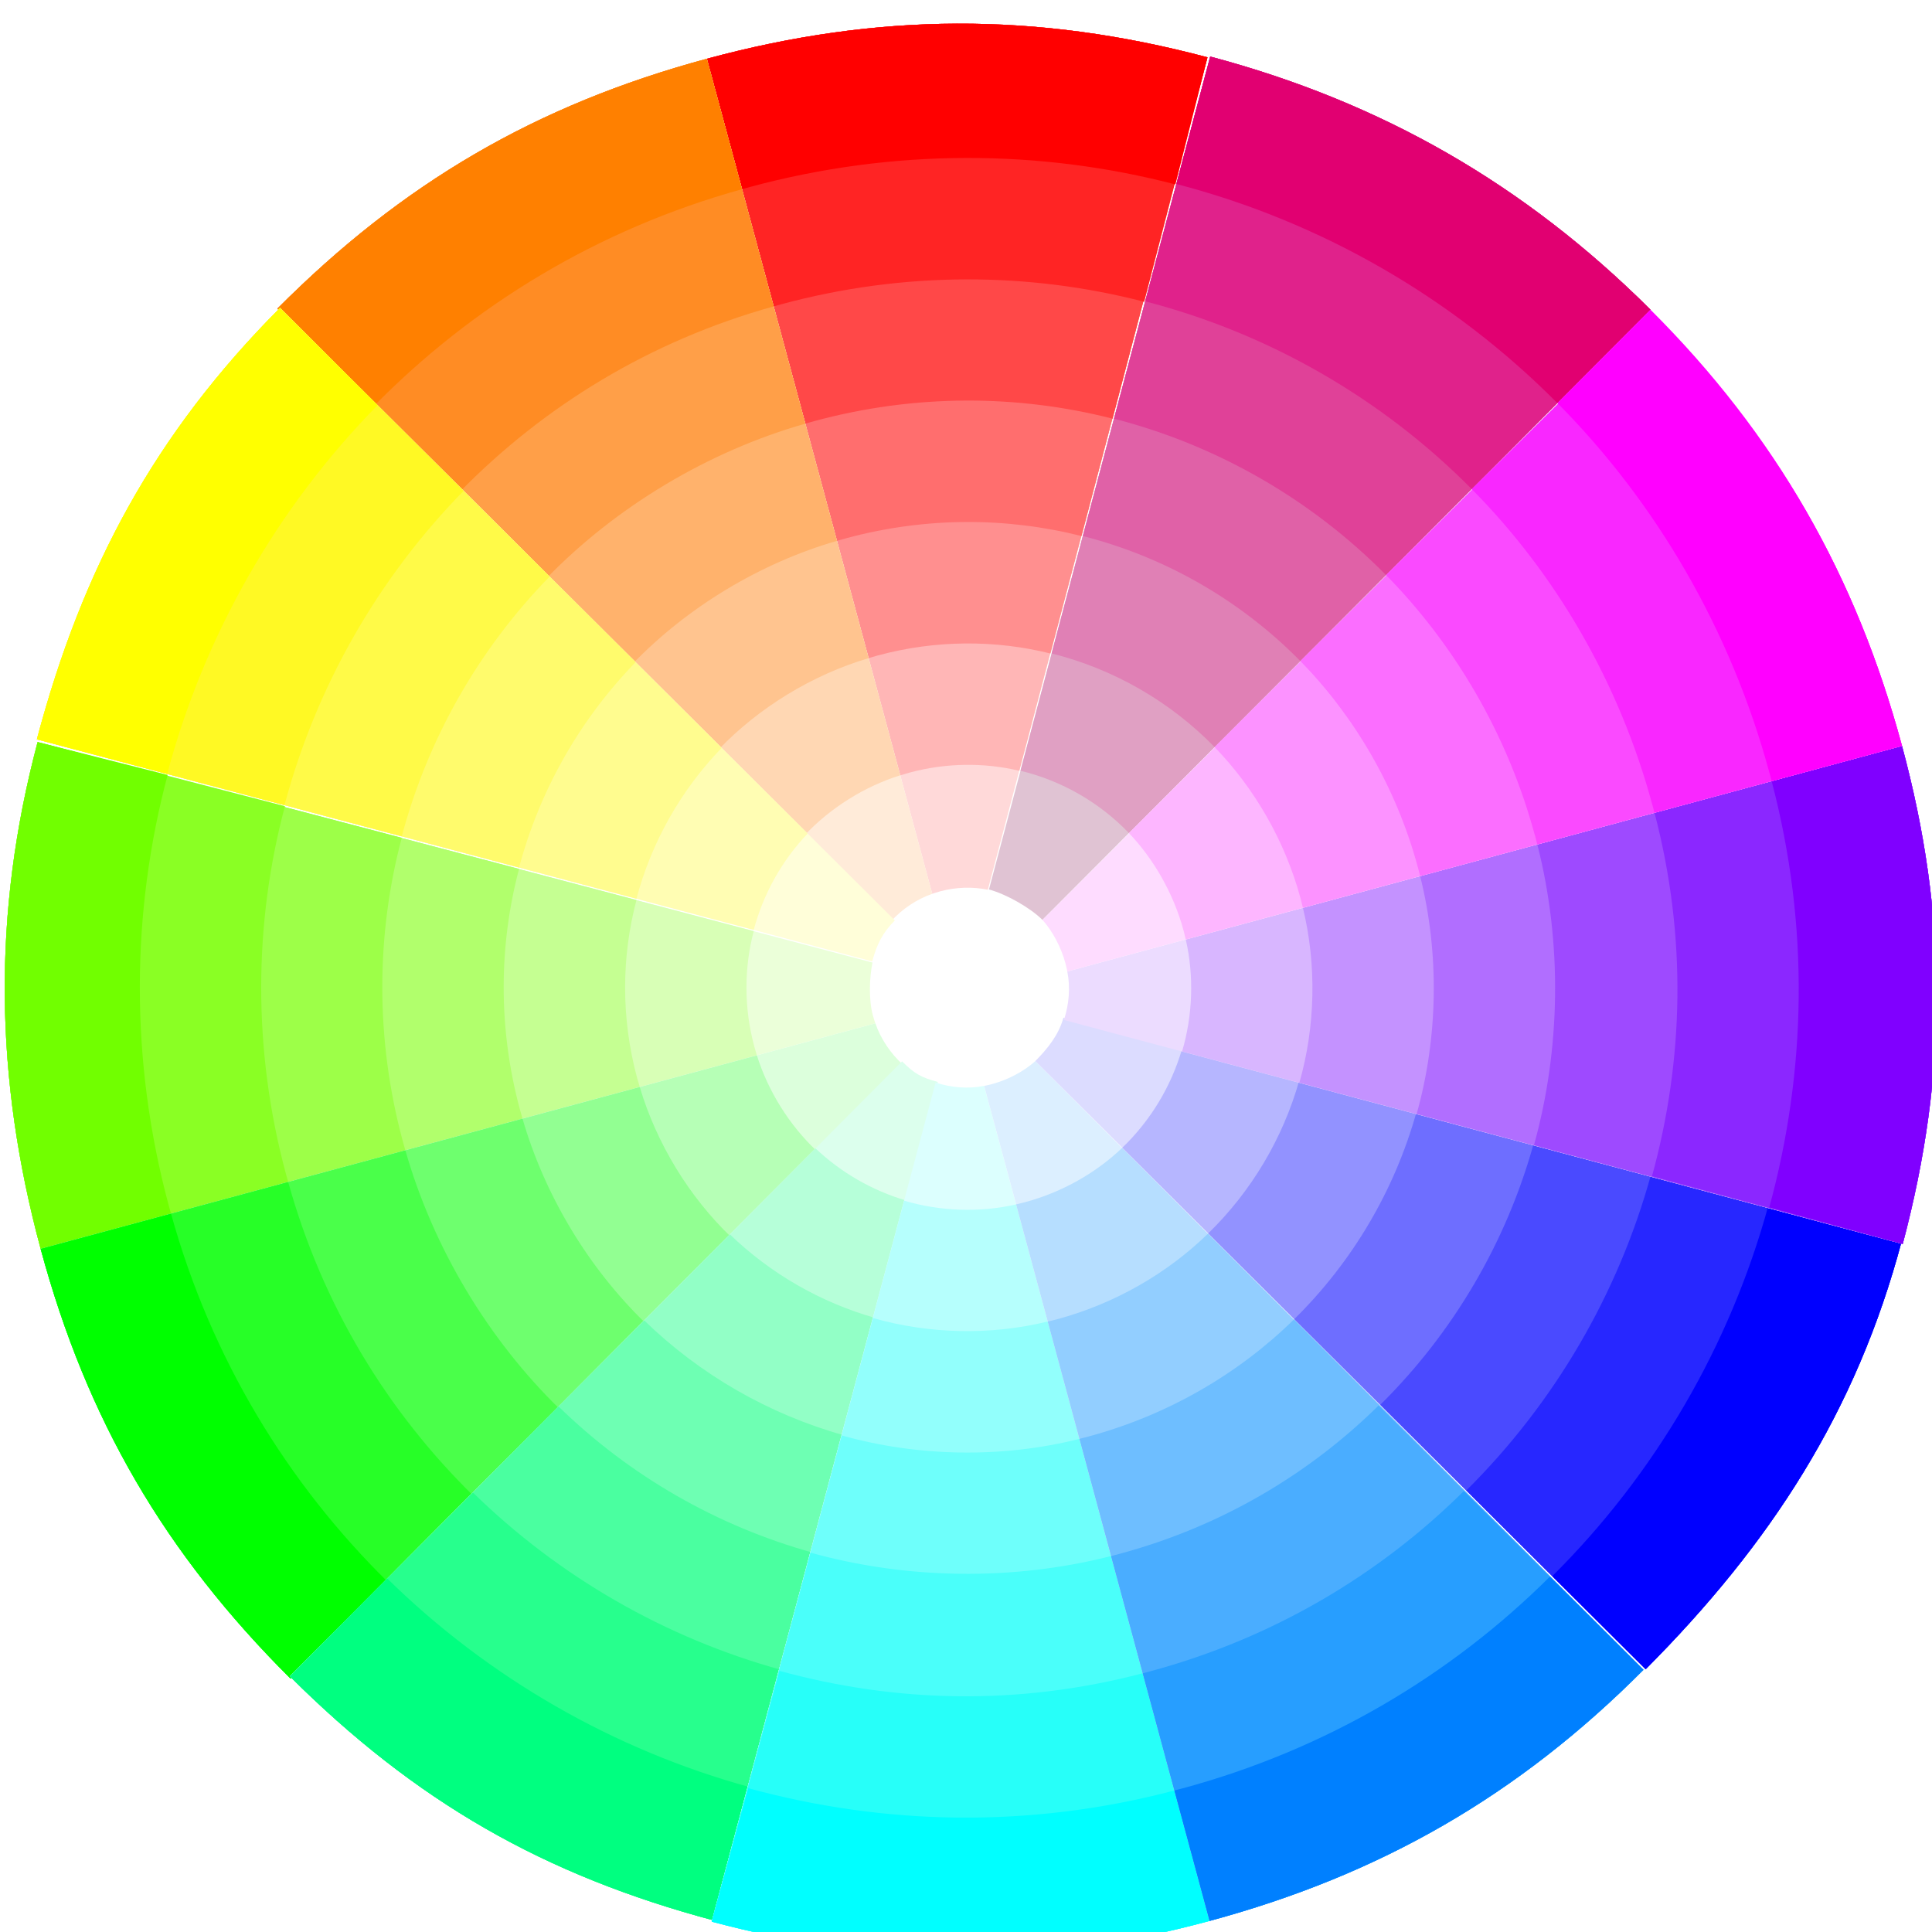
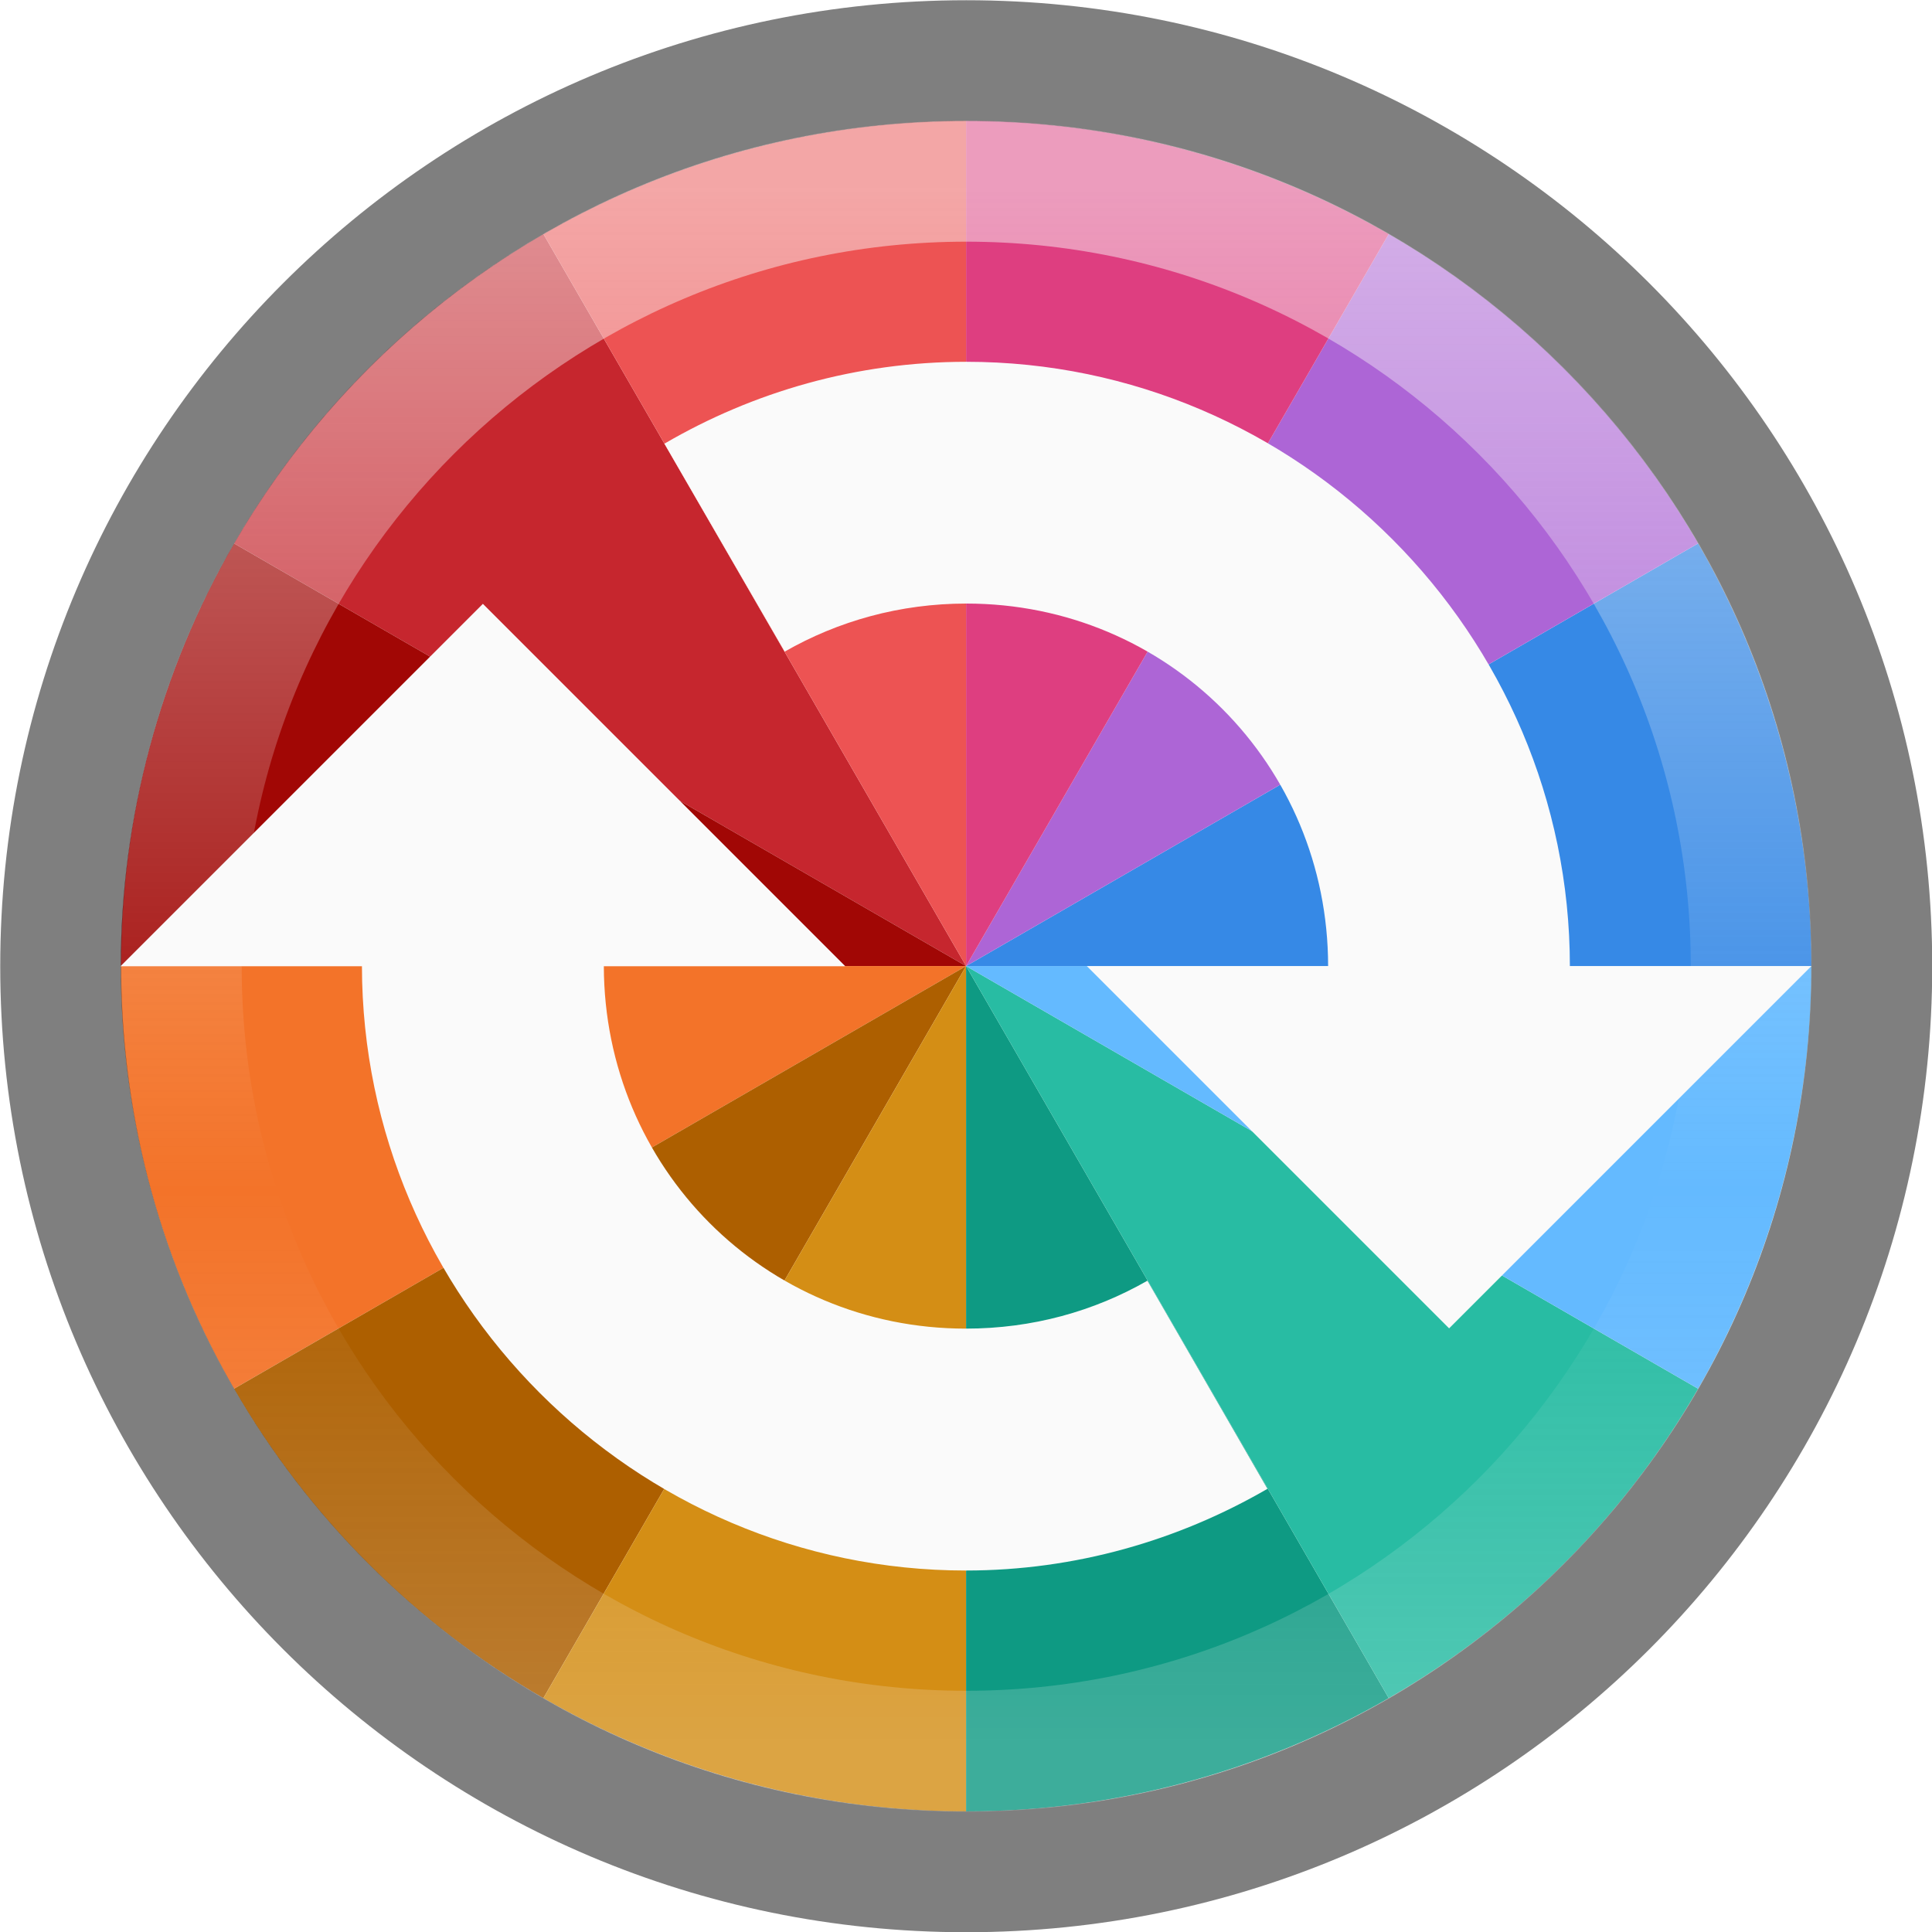
- <svg xmlns="http://www.w3.org/2000/svg" id="Layer_1" enable-background="new 0 0 360 360" xml:space="preserve" viewBox="0 0 16 16" version="1.1" y="0px" x="0px" width="16" height="16">
-   <defs id="defs445" />
-   <g id="g244">
- </g>
-   <g id="g438" transform="matrix(0.04435326,0,0,0.04437236,0.03745163,0.1872844)">
-     <g id="g260">
-       <path d="M 193.8,167.46 307.32,53.57 C 283.863,30.21 257.12,14.843 225.127,6.34 l -41.313,155.45 c 3.15,0.84 7.66,3.37 9.98,5.67 z" fill="#e0c3d3" id="path246" />
-       <path d="M 209.95,151.26 307.317,53.572 C 283.86,30.212 257.117,14.845 225.124,6.342 l -35.43,133.29 c 7.71,1.86 14.76,5.91 20.25,11.63 z" fill="#e0a0c3" id="path248" />
-       <path d="M 225.94,135.21 307.315,53.567 C 283.858,30.207 257.115,14.84 225.122,6.337 l -29.61,111.4 c 11.55,2.89 22.11,8.95 30.42,17.47 z" fill="#e080b5" id="path250" />
-       <path d="m 241.95,119.15 65.369,-65.585 c -23.457,-23.36 -50.2,-38.727 -82.193,-47.23 l -23.784,89.491 c 15.38,3.919 29.46,12.004 40.6,23.324 z" fill="#e061a7" id="path252" />
-       <path d="M 257.95,103.1 307.321,53.567 C 283.864,30.207 257.121,14.84 225.128,6.337 l -17.962,67.589 c 19.22,4.944 36.82,15.052 50.78,29.174 z" fill="#e04198" id="path254" />
-       <path d="M 273.95,87.05 307.323,53.568 C 283.866,30.208 257.123,14.841 225.13,6.338 l -12.142,45.687 c 23.07,5.968 44.18,18.099 60.96,35.025 z" fill="#e0228b" id="path256" />
-       <path d="M 289.94,70.999 307.315,53.568 C 283.858,30.208 257.115,14.84 225.122,6.337 l -6.321,23.784 c 26.91,6.994 51.54,21.148 71.13,40.878 z" fill="#e10071" id="path258" />
-     </g>
-     <g id="g276">
-       <path d="m 174.73,162.13 c 2.934,-0.792 6.094,-0.876 8.876,-0.292 l 41,-155.36 c -31.994,-8.502 -61.625,-8.332 -93.483,0.274 l 42.101,155.85 c -0.01,-0.02 1.13,-0.37 1.5,-0.47 z" fill="#ffd9d9" id="path262" />
-       <path d="m 168.93,139.99 c 6.926,-1.871 14.036,-1.906 20.556,-0.349 l 35.12,-133.16 c -31.994,-8.502 -61.625,-8.332 -93.483,0.274 l 36.127,133.73 c 0.95,-0.27 1.19,-0.36 1.67,-0.49 z" fill="#ffb6b6" id="path264" />
-       <path d="m 163.03,118.12 c 10.904,-2.946 22.03,-2.917 32.267,-0.373 l 29.31,-111.27 c -31.994,-8.502 -61.625,-8.332 -93.483,0.274 l 30.218,111.86 c 0.96,-0.27 1.19,-0.36 1.68,-0.49 z" fill="#ff8f8f" id="path266" />
-       <path d="m 157.12,96.243 c 14.884,-4.021 30.029,-3.944 43.982,-0.413 L 224.612,6.476 C 192.618,-2.026 162.987,-1.856 131.129,6.75 l 24.304,89.968 c 0.96,-0.268 1.2,-0.344 1.69,-0.475 z" fill="#ff6e6e" id="path268" />
-       <path d="m 151.21,74.369 c 18.863,-5.096 38.024,-4.964 55.695,-0.446 L 224.615,6.476 C 192.621,-2.026 162.99,-1.856 131.132,6.75 l 18.395,68.094 c 0.96,-0.267 1.2,-0.344 1.69,-0.475 z" fill="#ff4848" id="path270" />
-       <path d="m 145.06,52.56 c 22.919,-6.191 46.298,-6.016 67.745,-0.456 L 224.615,6.476 C 192.621,-2.026 162.99,-1.856 131.132,6.75 l 12.484,46.214 c 0.97,-0.263 1.13,-0.317 1.45,-0.404 z" fill="#ff2424" id="path272" />
-       <path d="m 139.15,30.685 c 26.906,-7.269 54.312,-7.036 79.48,-0.483 L 224.608,6.476 C 192.614,-2.026 162.983,-1.856 131.125,6.75 l 6.575,24.34 c 0.97,-0.262 1.13,-0.318 1.45,-0.405 z" fill="#ff0000" id="path274" />
-     </g>
-     <g id="g292">
-       <path d="M 173.23,162.6 131.13,6.75 C 99.272,15.356 74.306,29.935 50.945,53.39 l 114.57,114.36 c 2.08,-2.33 4.86,-4.17 7.71,-5.15 z" fill="#ffebd9" id="path278" />
-       <path d="M 167.25,140.48 131.13,6.75 C 99.272,15.356 74.306,29.935 50.945,53.39 l 98.442,98.288 c 4.77,-5.09 11.17,-9.11 17.86,-11.2 z" fill="#ffd7b3" id="path280" />
-       <path d="M 161.34,118.61 131.13,6.75 C 99.272,15.356 74.306,29.935 50.945,53.39 l 82.386,82.283 c 7.49,-7.82 17.47,-13.93 28.01,-17.06 z" fill="#ffc48f" id="path282" />
-       <path d="M 155.43,96.719 131.13,6.75 C 99.272,15.356 74.306,29.935 50.945,53.39 l 66.336,66.282 c 10.2,-10.55 23.74,-18.78 38.15,-22.951 z" fill="#ffb26c" id="path284" />
-       <path d="M 149.52,74.845 131.13,6.75 C 99.272,15.356 74.306,29.935 50.945,53.39 l 50.287,50.283 c 12.91,-13.273 30.02,-23.612 48.29,-28.825 z" fill="#ff9f48" id="path286" />
-       <path d="M 143.61,52.964 131.13,6.75 C 99.272,15.356 74.306,29.935 50.945,53.39 l 34.05,34.204 C 100.7,71.566 120.49,59.396 143.61,52.964 Z" fill="#ff8c24" id="path288" />
-       <path d="M 137.7,31.091 131.125,6.751 C 99.267,15.357 74.301,29.936 50.94,53.391 L 68.93,71.607 C 87.365,52.845 110.725,38.566 137.705,31.091 Z" fill="#ff8000" id="path290" />
-     </g>
-     <g id="g308">
-       <path d="M 166.24,167.56 51.42,53.26 C 28.06,76.717 14.536,101.774 6.034,133.767 l 155.98,41.453 c 0.85,-3.15 1.92,-5.35 4.23,-7.66 z" fill="#fffed9" id="path294" />
-       <path d="M 149.96,151.35 51.425,53.26 C 28.065,76.717 14.541,101.774 6.039,133.767 l 133.85,35.573 c 1.8,-6.74 5.26,-12.94 10.07,-17.99 z" fill="#fffdb3" id="path296" />
-       <path d="M 133.9,135.37 51.425,53.26 C 28.065,76.717 14.541,101.774 6.039,133.767 l 111.95,29.753 c 2.82,-10.58 8.31,-20.29 15.91,-28.15 z" fill="#fffc8f" id="path298" />
-       <path d="M 117.84,119.37 51.425,53.26 C 28.065,76.717 14.541,101.774 6.039,133.767 l 90.037,23.929 c 3.845,-14.42 11.364,-27.64 21.764,-38.33 z" fill="#fffb6c" id="path300" />
-       <path d="M 101.78,103.39 51.425,53.26 C 28.065,76.717 14.541,101.774 6.039,133.767 l 68.136,18.108 c 4.869,-18.26 14.403,-34.99 27.605,-48.49 z" fill="#fffa48" id="path302" />
-       <path d="M 85.716,87.398 51.425,53.26 C 28.065,76.717 14.541,101.774 6.039,133.767 l 46.235,12.288 c 5.893,-22.09 17.445,-42.34 33.442,-58.662 z" fill="#fff924" id="path304" />
-       <path d="M 69.657,71.411 51.425,53.26 C 28.065,76.717 14.541,101.774 6.039,133.767 l 24.334,6.468 C 37.29,114.305 50.861,90.541 69.657,71.406 Z" fill="#ffff00" id="path306" />
-     </g>
-     <g id="g324">
-       <path d="m 162.13,185.27 c -0.792,-2.934 -0.647,-7.06 -0.061,-9.842 L 6.179,134.278 c -8.503,31.994 -8.034,62.733 0.572,94.591 l 155.85,-42.1 c -0.02,0.01 -0.37,-1.13 -0.47,-1.5 z" fill="#ebffd9" id="path310" />
-       <path d="m 139.99,191.07 c -1.963,-7.268 -1.891,-14.725 -0.095,-21.517 L 6.175,134.283 c -8.503,31.994 -8.034,62.733 0.572,94.591 l 133.73,-36.127 c -0.27,-0.96 -0.36,-1.19 -0.49,-1.67 z" fill="#d8ffb6" id="path312" />
-       <path d="m 118.12,196.98 c -3.039,-11.249 -2.905,-22.722 -0.121,-33.231 L 6.179,134.279 c -8.503,31.994 -8.034,62.733 0.572,94.591 l 111.86,-30.218 c -0.27,-0.96 -0.36,-1.19 -0.49,-1.67 z" fill="#c5ff92" id="path314" />
-       <path d="M 96.244,202.89 C 92.13,187.662 92.302,172.165 96.075,157.941 L 6.178,134.281 c -8.503,31.994 -8.034,62.733 0.572,94.591 l 89.968,-24.304 c -0.268,-0.97 -0.343,-1.2 -0.474,-1.68 z" fill="#b1ff6c" id="path316" />
-       <path d="M 74.371,208.8 C 69.182,189.592 69.409,170.076 74.17,152.134 L 6.178,134.284 c -8.503,31.994 -8.034,62.733 0.572,94.591 L 74.844,210.48 c -0.267,-0.96 -0.343,-1.2 -0.473,-1.68 z" fill="#9dff48" id="path318" />
-       <path d="m 52.563,214.95 c -6.285,-23.265 -6.011,-46.996 -0.205,-68.714 l -46.18,-11.96 c -8.503,31.994 -8.034,62.733 0.572,94.591 l 46.214,-12.484 c -0.263,-0.97 -0.315,-1.12 -0.401,-1.44 z" fill="#8aff24" id="path320" />
-       <path d="m 30.688,220.86 c -7.362,-27.251 -7.029,-55.011 -0.229,-80.452 l -24.28,-6.125 c -8.503,31.994 -8.034,62.733 0.572,94.591 l 24.34,-6.575 c -0.264,-0.97 -0.317,-1.12 -0.403,-1.44 z" fill="#71ff00" id="path322" />
-     </g>
-     <g id="g340">
-       <path d="M 162.6,186.77 6.75,228.87 c 8.606,31.857 23.185,56.824 46.641,80.185 l 114.36,-114.57 c -2.33,-2.09 -4.17,-4.87 -5.15,-7.72 z" fill="#dcffdc" id="path326" />
-       <path d="M 140.48,192.75 6.75,228.87 c 8.606,31.857 23.185,56.824 46.641,80.185 l 98.286,-98.442 c -5.1,-4.78 -9.11,-11.18 -11.2,-17.87 z" fill="#b6ffb6" id="path328" />
-       <path d="M 118.61,198.66 6.75,228.87 c 8.606,31.857 23.185,56.824 46.641,80.185 l 82.281,-82.387 c -7.82,-7.49 -13.93,-17.47 -17.06,-28.01 z" fill="#92ff92" id="path330" />
-       <path d="M 96.719,204.57 6.75,228.87 c 8.606,31.857 23.185,56.824 46.641,80.185 l 66.28,-66.336 c -10.55,-10.2 -18.78,-23.74 -22.951,-38.15 z" fill="#6eff6e" id="path332" />
-       <path d="M 74.845,210.48 6.75,228.87 c 8.606,31.857 23.185,56.824 46.641,80.185 l 50.281,-50.287 c -13.274,-12.92 -23.614,-30.02 -28.825,-48.29 z" fill="#4aff4a" id="path334" />
-       <path d="M 52.964,216.39 6.75,228.87 c 8.606,31.857 23.185,56.824 46.641,80.185 l 34.202,-34.049 c -16.028,-15.71 -28.198,-35.5 -34.629,-58.62 z" fill="#27ff27" id="path336" />
-       <path d="m 31.091,222.3 -24.34,6.575 c 8.606,31.857 23.185,56.824 46.641,80.185 l 18.214,-17.989 c -18.763,-18.43 -33.043,-41.79 -40.515,-68.77 z" fill="#00ff00" id="path338" />
-     </g>
-     <g id="g356">
-       <path d="M 167.59,193.87 53.28,308.65 c 23.455,23.359 47.388,37.112 79.381,45.616 l 41.606,-156.55 c -3.16,-0.85 -4.37,-1.55 -6.68,-3.85 z" fill="#dcffed" id="path342" />
-       <path d="m 151.42,210.11 -98.14,98.54 c 23.455,23.359 47.388,37.112 79.381,45.616 l 35.721,-134.41 c -6.34,-1.86 -12.17,-5.21 -16.96,-9.75 z" fill="#b6ffd9" id="path344" />
-       <path d="m 135.43,226.16 -82.15,82.49 c 23.455,23.359 47.388,37.112 79.381,45.616 l 29.9,-112.51 c -10.18,-2.89 -19.52,-8.26 -27.13,-15.6 z" fill="#92ffc6" id="path346" />
-       <path d="m 119.43,242.22 -66.15,66.43 c 23.456,23.359 47.388,37.112 79.381,45.616 l 24.079,-90.603 c -14.02,-3.92 -26.87,-11.31 -37.31,-21.45 z" fill="#6effb3" id="path348" />
-       <path d="m 103.44,258.28 -50.16,50.37 c 23.455,23.359 47.388,37.112 79.381,45.616 l 18.258,-68.701 c -17.86,-4.95 -34.22,-14.35 -47.48,-27.29 z" fill="#4affa0" id="path350" />
-       <path d="m 87.451,274.34 -34.17,34.31 c 23.455,23.359 47.388,37.112 79.381,45.616 L 145.1,307.465 c -21.69,-5.97 -41.58,-17.4 -57.649,-33.13 z" fill="#27ff8d" id="path352" />
-       <path d="M 71.459,290.39 53.28,308.65 c 23.455,23.359 47.388,37.112 79.381,45.616 l 6.618,-24.9 c -25.53,-6.99 -48.93,-20.44 -67.821,-38.98 z" fill="#00ff80" id="path354" />
-     </g>
-     <g id="g372">
-       <path d="m 173.85,197.82 -41.812,156.61 c 31.993,8.501 61.11,8.47 92.969,-0.136 l -42.101,-155.85 c -2.95,0.59 -6.08,0.35 -9.06,-0.62 z" fill="#dcfffe" id="path358" />
-       <path d="m 167.98,219.87 -35.941,134.56 c 31.993,8.501 61.11,8.47 92.969,-0.136 l -36.127,-133.73 c -6.82,1.57 -14.22,1.29 -20.9,-0.69 z" fill="#b6fffd" id="path360" />
-       <path d="m 162.15,241.77 -30.107,112.65 c 31.993,8.501 61.11,8.47 92.969,-0.136 l -30.219,-111.86 c -10.69,2.62 -22.24,2.33 -32.64,-0.65 z" fill="#92fffc" id="path362" />
-       <path d="m 156.32,263.68 -24.276,90.754 c 31.993,8.501 61.11,8.47 92.969,-0.136 l -24.305,-89.969 c -14.54,3.66 -30.26,3.33 -44.38,-0.64 z" fill="#6efffb" id="path364" />
-       <path d="m 150.49,285.57 -18.446,68.856 c 31.993,8.501 61.11,8.47 92.969,-0.136 l -18.396,-68.095 c -18.41,4.7 -38.28,4.34 -56.12,-0.63 z" fill="#4afffa" id="path366" />
-       <path d="m 144.7,307.61 -12.655,46.815 c 31.993,8.501 61.11,8.47 92.969,-0.136 L 212.53,308.074 c -23.22,6.1 -46.19,5.49 -67.83,-0.45 z" fill="#27fff9" id="path368" />
-       <path d="m 138.88,329.52 -6.839,24.913 c 31.994,8.501 61.11,8.47 92.969,-0.136 l -6.575,-24.341 c -27.08,7.13 -54.2,6.49 -79.56,-0.43 z" fill="#00ffff" id="path370" />
-     </g>
-     <g id="g388">
-       <path d="m 192.47,193.82 c -2.109,1.906 -5.088,3.48 -8.022,4.273 -0.373,0.101 -1.527,0.377 -1.533,0.354 l 42.101,155.85 c 31.857,-8.606 57.647,-23.407 81.009,-46.862 l -113.56,-113.61 z" fill="#dcefff" id="path374" />
-       <path d="m 208.69,210.01 c -4.857,4.652 -11.156,8.255 -18.107,10.133 -0.485,0.131 -0.729,0.176 -1.699,0.42 l 36.127,133.73 c 31.857,-8.606 57.647,-23.407 81.009,-46.862 l -97.33,-97.42 z" fill="#b6deff" id="path376" />
-       <path d="m 224.73,226.01 c -7.572,7.374 -17.307,13.052 -28.233,16.004 -0.486,0.131 -0.732,0.17 -1.701,0.42 l 30.219,111.86 c 31.857,-8.606 57.647,-23.407 81.009,-46.862 l -81.3,-81.42 z" fill="#92ceff" id="path378" />
-       <path d="m 240.78,242.02 c -10.285,10.097 -23.467,17.838 -38.372,21.864 -0.484,0.131 -0.729,0.186 -1.696,0.438 l 24.305,89.969 c 31.857,-8.606 57.647,-23.407 81.009,-46.862 l -65.25,-65.41 z" fill="#6ebeff" id="path380" />
-       <path d="m 208.31,285.76 c -0.485,0.132 -0.731,0.185 -1.698,0.439 l 18.396,68.095 c 31.857,-8.606 57.647,-23.407 81.009,-46.862 l -49.444,-49.336 c -13,12.81 -29.38,22.56 -48.27,27.66 z" fill="#4aadff" id="path382" />
-       <path d="m 213.98,307.7 c -0.324,0.088 -0.49,0.122 -1.456,0.38 l 12.484,46.215 c 31.857,-8.606 57.647,-23.407 81.009,-46.862 l -33.533,-33.371 c -15.72,15.59 -35.58,27.44 -58.5,33.63 z" fill="#279eff" id="path384" />
-       <path d="m 219.89,329.57 c -0.325,0.088 -0.491,0.121 -1.457,0.38 l 6.575,24.341 c 31.857,-8.606 57.647,-23.407 81.009,-46.862 l -17.47,-17.385 c -18.43,18.34 -41.75,32.27 -68.65,39.53 z" fill="#0080ff" id="path386" />
-     </g>
-     <g id="g404">
-       <path d="m 197.71,185.73 c -0.843,3.153 -2.941,5.768 -5.242,8.083 l 113.97,113.5 c 23.359,-23.456 39.325,-47.987 47.829,-79.98 l -156.56,-41.6 z" fill="#dcdcff" id="path390" />
-       <path d="m 219.85,191.62 c -2.041,6.976 -5.889,13.329 -11.148,18.372 l 97.727,97.328 c 23.359,-23.456 39.325,-47.987 47.829,-79.98 l -134.41,-35.72 z" fill="#b6b6ff" id="path392" />
-       <path d="m 241.75,197.44 c -3.064,10.814 -8.936,20.677 -16.995,28.538 l 81.675,81.342 c 23.359,-23.456 39.325,-47.987 47.829,-79.98 l -112.52,-29.9 z" fill="#9292ff" id="path394" />
-       <path d="m 263.66,203.26 c -4.089,14.652 -11.976,28.037 -22.837,38.716 l 65.61,65.343 c 23.359,-23.456 39.325,-47.987 47.829,-79.98 l -90.6,-24.08 z" fill="#6e6eff" id="path396" />
-       <path d="m 285.56,209.08 c -5.112,18.491 -15.019,35.392 -28.682,48.887 l 49.554,49.352 c 23.359,-23.456 39.325,-47.987 47.829,-79.98 l -68.7,-18.26 z" fill="#4a4aff" id="path398" />
-       <path d="m 307.46,214.9 c -6.137,22.329 -18.063,42.745 -34.525,59.06 l 33.496,33.358 c 23.359,-23.456 39.325,-47.987 47.829,-79.98 l -46.81,-12.44 z" fill="#2727ff" id="path400" />
-       <path d="m 329.36,220.72 c -7.161,26.167 -21.104,50.1 -40.368,69.23 l 17.438,17.366 c 23.359,-23.456 39.325,-47.987 47.829,-79.98 l -24.9,-6.62 z" fill="#0000ff" id="path402" />
-     </g>
-     <g id="g420">
-       <path d="m 198.44,177.09 c 0.588,2.949 0.342,6.08 -0.624,9.056 l 156.61,41.813 c 8.501,-31.994 8.47,-61.111 -0.136,-92.969 z" fill="#ecdcff" id="path406" />
-       <path d="m 220.56,171.12 c 1.57,6.827 1.293,14.228 -0.688,20.901 l 134.56,35.941 c 8.501,-31.994 8.47,-61.111 -0.136,-92.969 l -133.73,36.13 z" fill="#d8b6ff" id="path408" />
-       <path d="m 242.43,165.21 c 2.612,10.689 2.32,22.245 -0.657,32.643 l 112.65,30.108 c 8.501,-31.994 8.47,-61.111 -0.136,-92.969 l -111.85,30.22 z" fill="#c492ff" id="path410" />
-       <path d="m 264.32,159.29 c 3.655,14.55 3.324,30.265 -0.649,44.388 l 90.754,24.277 c 8.501,-31.994 8.47,-61.111 -0.136,-92.969 l -89.96,24.3 z" fill="#b16eff" id="path412" />
-       <path d="m 286.2,153.38 c 4.699,18.412 4.345,38.281 -0.625,56.128 l 68.855,18.446 c 8.501,-31.994 8.47,-61.111 -0.136,-92.969 l -68.1,18.39 z" fill="#9e4aff" id="path414" />
-       <path d="m 308.08,147.47 c 6.088,23.216 5.471,46.185 -0.464,67.83 l 46.814,12.655 c 8.501,-31.994 8.47,-61.111 -0.136,-92.969 l -46.21,12.48 z" fill="#8b27ff" id="path416" />
-       <path d="m 329.95,141.56 c 7.131,27.078 6.49,54.192 -0.435,79.554 l 24.911,6.84 c 8.501,-31.994 8.47,-61.111 -0.136,-92.969 l -24.34,6.58 z" fill="#8000ff" id="path418" />
-     </g>
-     <g id="g436">
-       <path d="m 198.09,175.56 c 0.101,0.374 0.377,1.528 0.354,1.534 l 155.85,-42.101 C 345.688,103.135 330.886,77.344 307.432,53.984 l -113.63,113.48 c 1.9,2.11 3.5,5.16 4.29,8.1 z" fill="#fedcff" id="path422" />
-       <path d="m 220.14,169.42 c 0.131,0.486 0.176,0.729 0.42,1.699 L 354.29,134.993 C 345.684,103.135 330.883,77.345 307.428,53.984 l -97.479,97.275 c 4.61,4.84 8.32,11.25 10.19,18.16 z" fill="#fdb6ff" id="path424" />
-       <path d="m 242.01,163.51 c 0.131,0.484 0.169,0.729 0.419,1.697 l 111.86,-30.218 C 345.683,103.131 330.881,77.34 307.427,53.98 l -81.486,81.231 c 7.34,7.56 13.13,17.41 16.07,28.3 z" fill="#fc92ff" id="path426" />
-       <path d="m 263.89,157.6 c 0.13,0.484 0.185,0.725 0.438,1.692 l 89.969,-24.304 C 345.691,103.13 330.889,77.339 307.435,53.979 l -65.48,65.173 c 10.06,10.28 17.91,23.57 21.93,38.45 z" fill="#fb6eff" id="path428" />
-       <path d="m 285.76,151.69 c 0.131,0.483 0.183,0.724 0.438,1.69 l 68.095,-18.395 C 345.687,103.127 330.885,77.336 307.431,53.976 l -49.482,49.121 c 12.79,13 22.71,29.74 27.8,48.6 z" fill="#fa4aff" id="path430" />
-       <path d="m 307.7,146.03 c 0.087,0.321 0.12,0.48 0.378,1.447 l 46.215,-12.484 C 345.687,103.135 330.885,77.344 307.431,53.984 l -33.484,33.07 c 15.59,15.719 27.55,36.039 33.74,58.969 z" fill="#f927ff" id="path432" />
-       <path d="m 329.58,140.12 c 0.086,0.321 0.118,0.48 0.377,1.446 l 24.341,-6.575 C 345.692,103.133 330.778,76.93 307.324,53.57 l -17.375,17.432 c 18.32,18.435 32.35,42.199 39.62,69.109 z" fill="#ff00ff" id="path434" />
-     </g>
+ <svg xmlns="http://www.w3.org/2000/svg" xmlns:xlink="http://www.w3.org/1999/xlink" width="16" height="16" viewBox="0 0 4.233 4.233" version="1.1" id="svg5">
+   <defs id="defs2">
+     <linearGradient id="linearGradient5190">
+       <stop style="stop-color:#fafafa;stop-opacity:1;" offset="0" id="stop5186" />
+       <stop style="stop-color:#fafafa;stop-opacity:0" offset="0.644" id="stop5642" />
+       <stop style="stop-color:#fafafa;stop-opacity:0.4" offset="1" id="stop5188" />
+     </linearGradient>
+     <linearGradient id="linearGradient1325">
+       <stop style="stop-color:#fafafa;stop-opacity:1;" offset="0" id="stop1321" />
+       <stop style="stop-color:#fafafa;stop-opacity:0.001" offset="0.673" id="stop1619" />
+       <stop style="stop-color:#fafafa;stop-opacity:0.3" offset="1" id="stop1323" />
+     </linearGradient>
+     <linearGradient xlink:href="#linearGradient1325" id="linearGradient1327" x1="4.233" y1="0.529" x2="4.233" y2="8.07" gradientUnits="userSpaceOnUse" />
+     <linearGradient xlink:href="#linearGradient5190" id="linearGradient5192" x1="4.233" y1="0.529" x2="4.233" y2="7.938" gradientUnits="userSpaceOnUse" gradientTransform="matrix(0.4598948,0,0,0.4598948,0.1697789,0.1697779)" />
+   </defs>
+   <g id="layer1" style="display:inline">
+     <path id="ellipse11418" style="display:inline;fill:#c6262e;stroke:none;stroke-width:1;stroke-linecap:round;stroke-opacity:0.5" d="M 8 8 L 4.5 1.938 A 7 7 0 0 0 1.938 4.5 L 8 8 z " transform="scale(0.2645833)" />
+     <path id="path11801" style="display:inline;fill:#a10705;stroke:none;stroke-width:1;stroke-linecap:round;stroke-opacity:0.5" d="M 8 8 L 1.938 4.5 A 7 7 0 0 0 1 8 L 8 8 z " transform="scale(0.2645833)" />
+     <path id="path11799" style="display:inline;fill:#f37329;stroke:none;stroke-width:1;stroke-linecap:round;stroke-opacity:0.5" d="M 8 8 L 1 8 A 7 7 0 0 0 1.938 11.5 L 8 8 z " transform="scale(0.2645833)" />
+     <path id="path11797" style="display:inline;fill:#ad5f00;stroke:none;stroke-width:1;stroke-linecap:round;stroke-opacity:0.5" d="M 8 8 L 1.938 11.5 A 7 7 0 0 0 4.5 14.062 L 8 8 z " transform="scale(0.2645833)" />
+     <path id="path11795" style="display:inline;fill:#d48e15;stroke:none;stroke-width:1;stroke-linecap:round;stroke-opacity:0.5" d="M 8 8 L 4.5 14.062 A 7 7 0 0 0 8 15 L 8 8 z " transform="scale(0.2645833)" />
+     <path id="path11793" style="display:inline;fill:#0e9a83;stroke:none;stroke-width:1;stroke-linecap:round;stroke-opacity:0.5;fill-opacity:1.0" d="M 8 8 L 8 15 A 7 7 0 0 0 11.5 14.062 L 8 8 z " transform="scale(0.2645833)" />
+     <path id="path11791" style="display:inline;fill:#28bca3;stroke:none;stroke-width:1;stroke-linecap:round;stroke-opacity:0.5;fill-opacity:1.0" d="M 8 8 L 11.5 14.062 A 7 7 0 0 0 14.062 11.5 L 8 8 z " transform="scale(0.2645833)" />
+     <path id="path11789" style="display:inline;fill:#64baff;stroke:none;stroke-width:1;stroke-linecap:round;stroke-opacity:0.5" d="M 8 8 L 14.062 11.5 A 7 7 0 0 0 15 8 L 8 8 z " transform="scale(0.2645833)" />
+     <path id="path11787" style="display:inline;fill:#3689e6;stroke:none;stroke-width:1;stroke-linecap:round;stroke-opacity:0.5" d="M 8 8 L 15 8 A 7 7 0 0 0 14.062 4.5 L 8 8 z " transform="scale(0.2645833)" />
+     <path id="path11785" style="display:inline;fill:#ad65d6;stroke:none;stroke-width:1;stroke-linecap:round;stroke-opacity:0.5" d="M 8 8 L 14.062 4.5 A 7 7 0 0 0 11.5 1.938 L 8 8 z " transform="scale(0.2645833)" />
+     <path id="path11783" style="display:inline;fill:#ed5353;stroke:none;stroke-width:1;stroke-linecap:round;stroke-opacity:0.5" d="M 8 1 A 7 7 0 0 0 4.5 1.938 L 8 8 L 8 1 z " transform="scale(0.2645833)" />
+     <path id="path11781" style="display:inline;fill:#de3e80;stroke:none;stroke-width:1;stroke-linecap:round;stroke-opacity:0.5;fill-opacity:1.0" d="M 8 1 L 8 8 L 11.5 1.938 A 7 7 0 0 0 8 1 z " transform="scale(0.2645833)" />
+     <ellipse style="fill:none;fill-opacity:1;stroke:#fafafa;stroke-width:0.265;stroke-linecap:round;stroke-opacity:0.5" id="path1281" cx="8.467" cy="0.86" rx="1.8799776e-15" ry="0.066" />
+     <ellipse style="display:inline;fill:none;stroke:#000000;stroke-width:0.265;stroke-linecap:round;stroke-opacity:0.5" id="circle1080" cx="2.117" cy="2.117" rx="1.984" ry="1.984" />
+     <ellipse style="display:inline;fill:none;stroke:url(#linearGradient5192);stroke-width:0.265;stroke-linecap:round;stroke-opacity:0.5" id="circle5096" cx="2.117" cy="2.117" rx="1.72" ry="1.72" />
+     <path id="ellipse12168" style="color:#000000;fill:#fafafa;stroke-width:3.78;stroke-linecap:round;-inkscape-stroke:none" d="m 8.002,2.996 c -0.909,0 -1.763,0.248 -2.5,0.678 L 6.498,5.396 C 6.94,5.143 7.452,4.998 8.002,4.998 9.67,4.998 10.997,6.332 10.998,8 l -1.998,3e-7 L 12,11 15,8 13,8 C 12.999,5.251 10.751,2.996 8.002,2.996 Z" transform="scale(0.2645833)" />
+     <path id="path13623" style="color:#000000;fill:#fafafa;stroke-width:1;stroke-linecap:round;-inkscape-stroke:none" d="m 2.116,3.441 c 0.24,0 0.466,-0.066 0.661,-0.179 L 2.514,2.806 c -0.117,0.067 -0.252,0.105 -0.398,0.105 -0.441,0 -0.792,-0.353 -0.793,-0.794 l 0.529,-10e-8 -0.794,-0.794 -0.794,0.794 0.529,10e-8 C 0.794,2.844 1.389,3.441 2.116,3.441 Z" />
+   </g>
+   <g id="layer2" style="display:inline">
+     <circle style="fill:none;stroke:url(#linearGradient1327);stroke-width:0.265;stroke-linecap:round;stroke-opacity:0.5" id="ellipse3231" cx="4.233" cy="4.233" r="0" />
  </g>
</svg>
